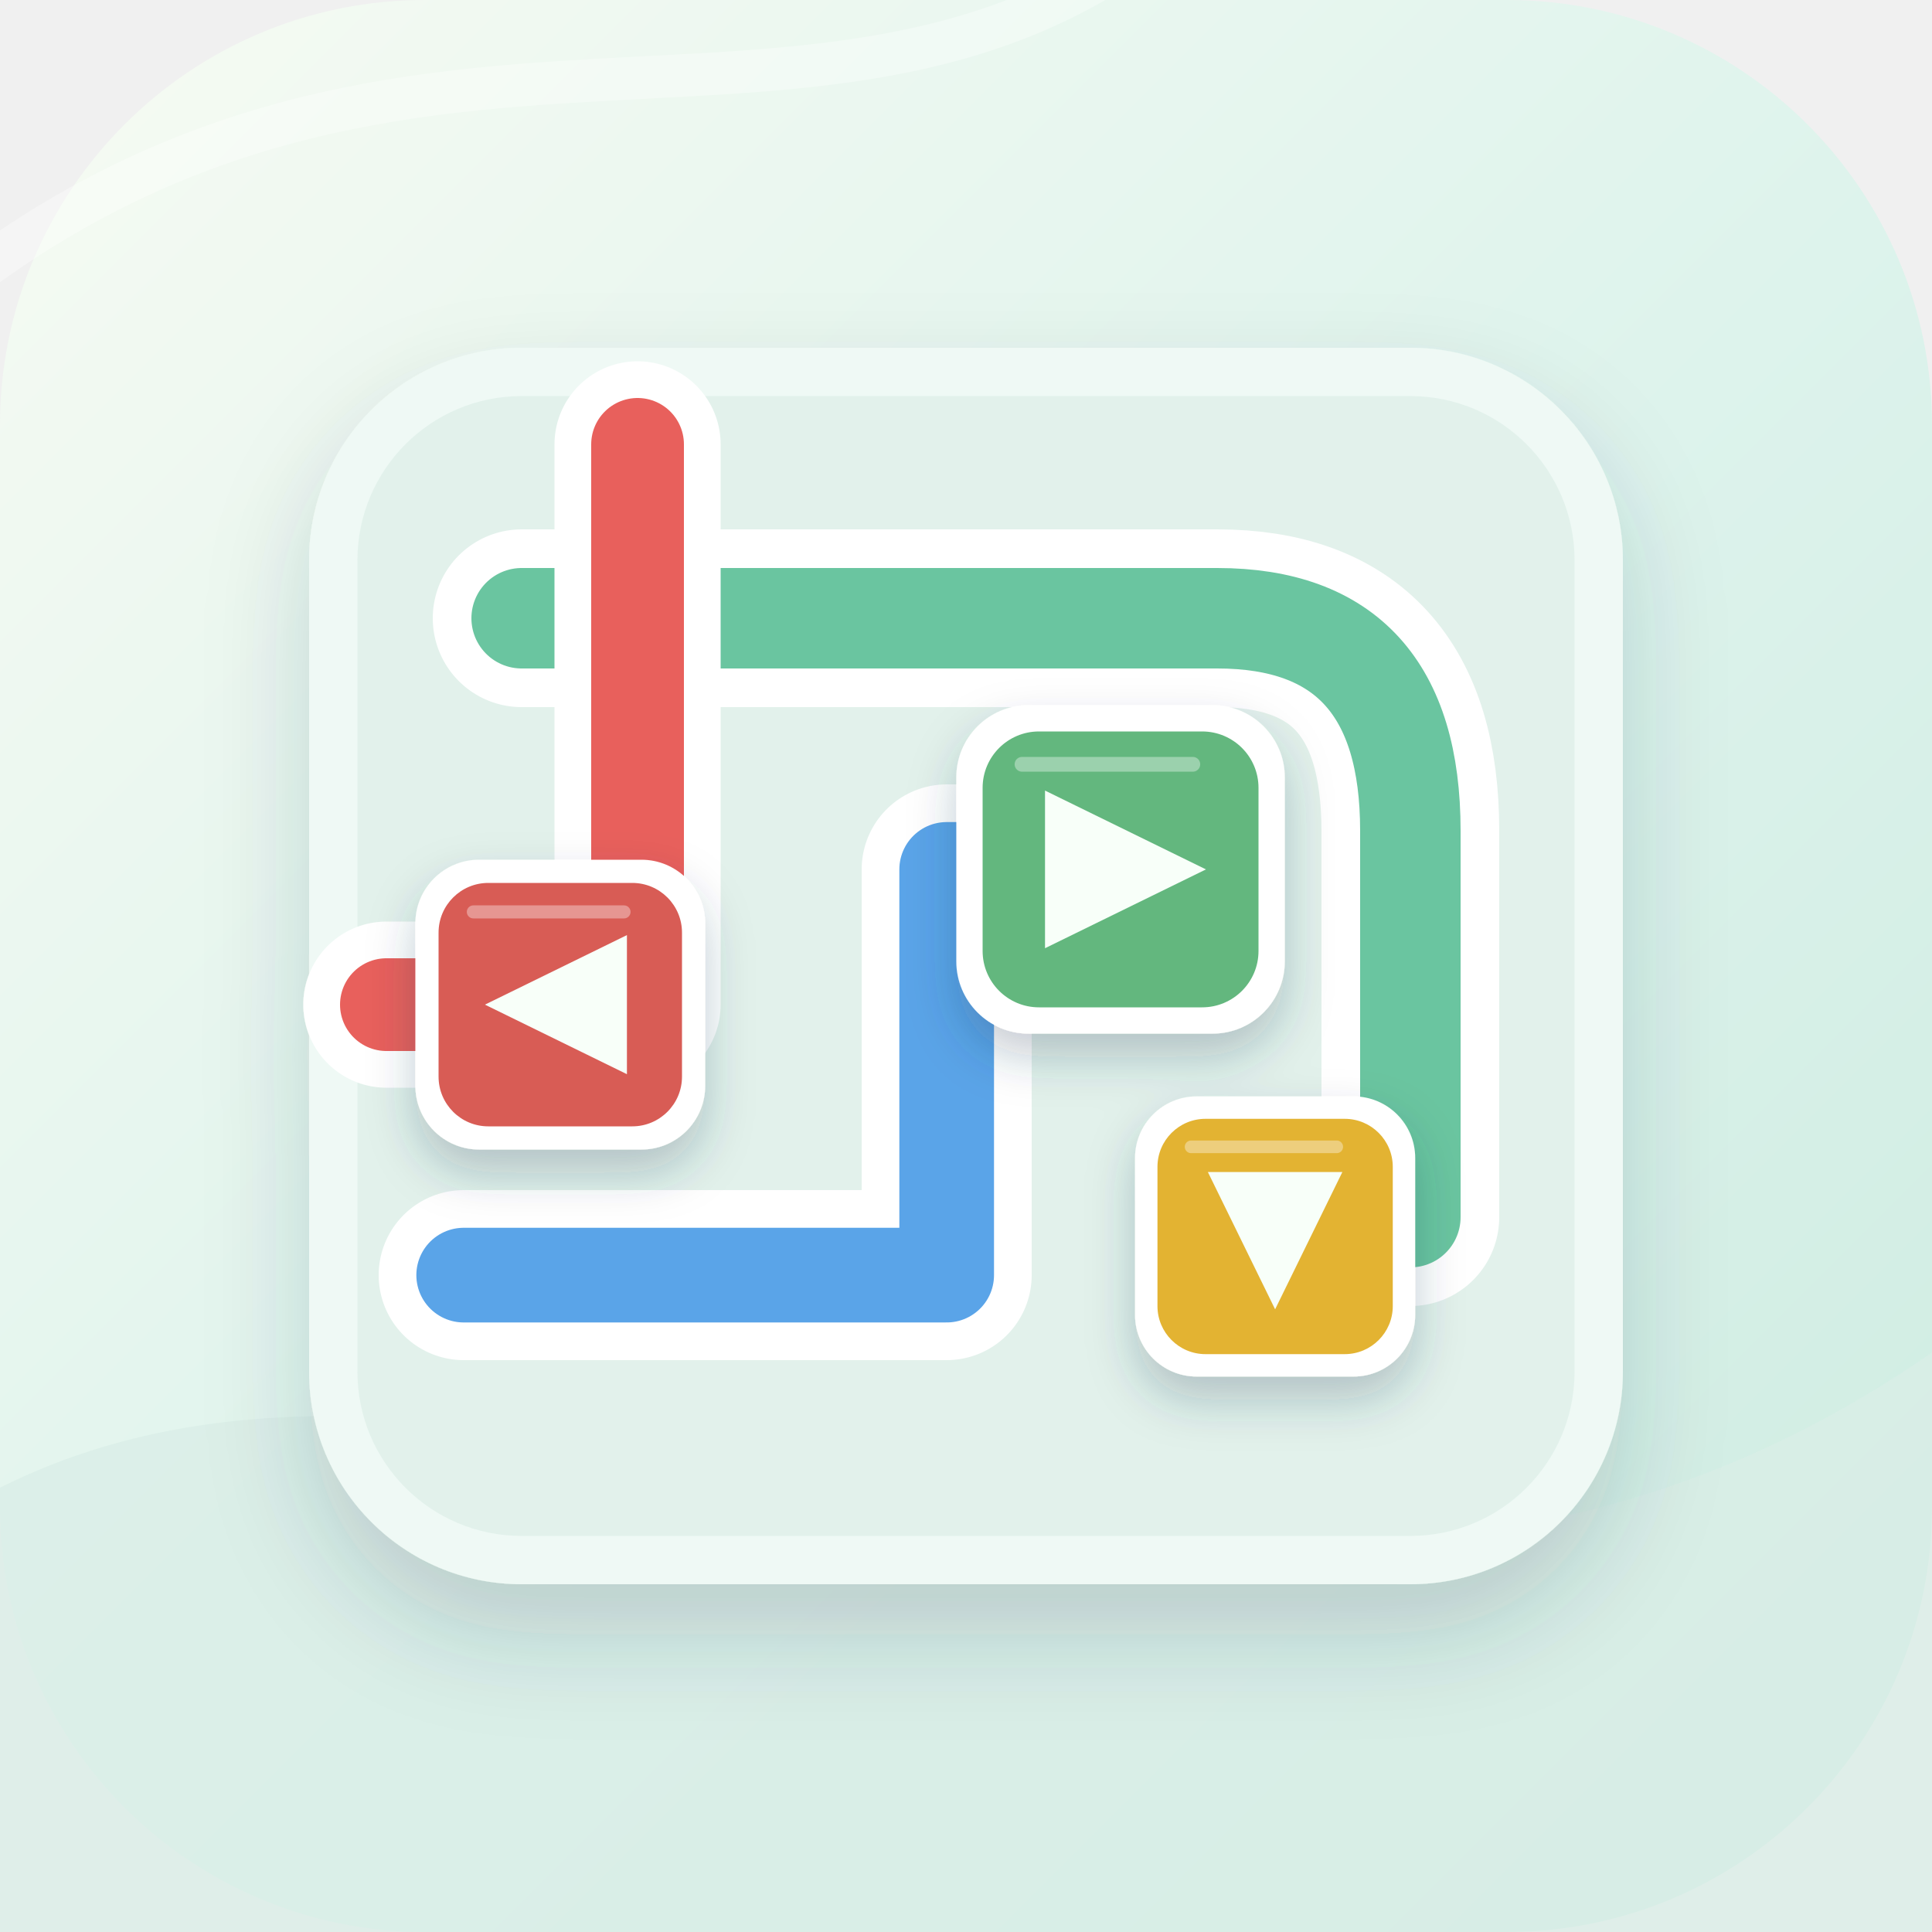
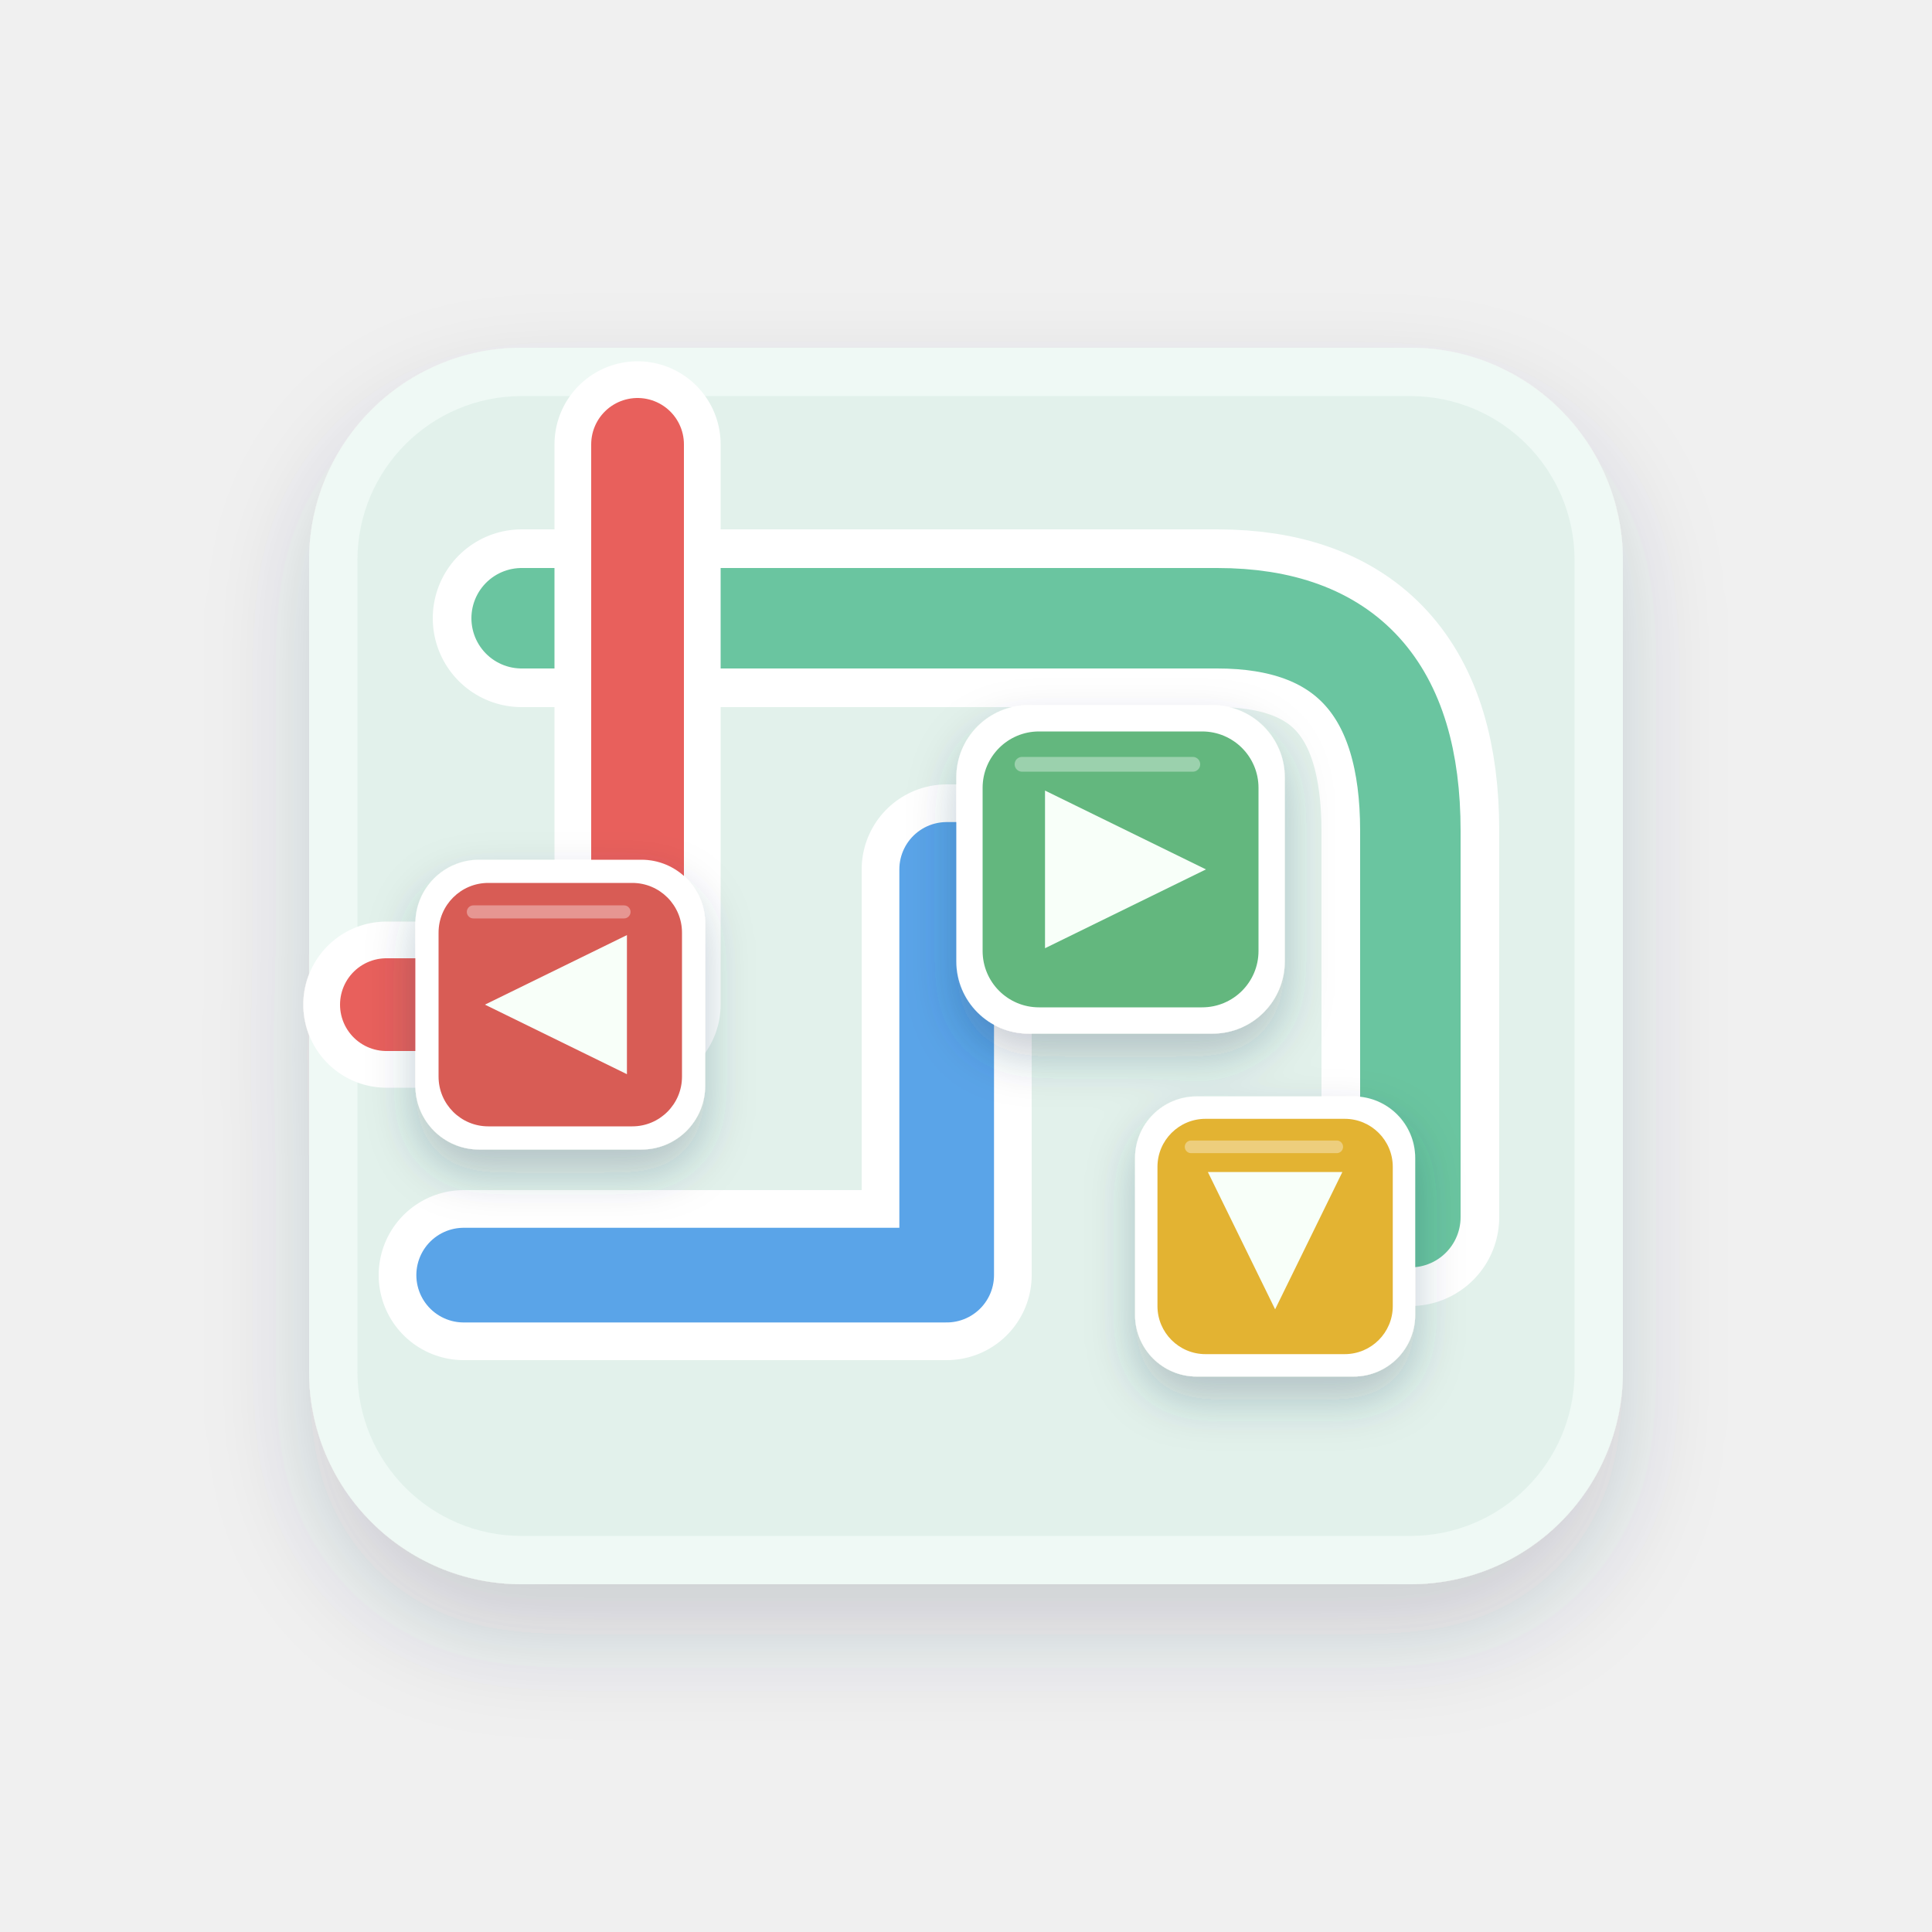
<svg xmlns="http://www.w3.org/2000/svg" width="1024" height="1024" viewBox="0 0 1024 1024">
  <defs>
    <linearGradient id="iconBg" x1="0" x2="1" y1="0" y2="1">
      <stop offset="0" stop-color="#F7FBF3" />
      <stop offset=".54" stop-color="#DDF3EC" />
      <stop offset="1" stop-color="#CDEBE0" />
    </linearGradient>
    <filter id="softShadow" x="-20%" y="-20%" width="140%" height="150%">
      <feDropShadow dx="0" dy="26.624" stdDeviation="26.624" flood-color="#274157" flood-opacity=".18" />
    </filter>
    <filter id="tileShadow" x="-25%" y="-25%" width="150%" height="150%">
      <feDropShadow dx="0" dy="12.288" stdDeviation="12.288" flood-color="#24435B" flood-opacity=".25" />
    </filter>
  </defs>
-   <rect width="1024" height="1024" rx="225.28" fill="url(#iconBg)" />
-   <path d="M0 788.48 C286.72 645.12 655.36 972.8 1024 716.8 L1024 1024 L0 1024Z" fill="#D9EEE7" opacity=".75" />
-   <path d="M-81.92 204.8 C184.32 -61.44 430.08 122.88 624.64 -40.96" stroke="#ffffff" stroke-width="22.528" opacity=".32" fill="none" />
  <g filter="url(#softShadow)">
    <rect x="163.84" y="184.32" width="696.32" height="655.36" rx="112.64" fill="#EFF9F5" />
    <rect x="189.44" y="209.92" width="645.12" height="604.16" rx="87.04" fill="#DDEFE8" opacity=".72" />
    <path d="M276.48 327.68 H645.12 Q747.52 327.68 747.52 440.32 V645.12" stroke="#ffffff" stroke-width="94.208" stroke-linecap="round" stroke-linejoin="round" fill="none" />
    <path d="M276.48 327.68 H645.12 Q747.52 327.68 747.52 440.32 V645.12" stroke="#6BC5A0" stroke-width="53.248" stroke-linecap="round" stroke-linejoin="round" fill="none" />
    <path d="M245.76 675.84 H501.76 V460.8 H624.64" stroke="#ffffff" stroke-width="90.112" stroke-linecap="round" stroke-linejoin="round" fill="none" />
    <path d="M245.76 675.84 H501.76 V460.8 H624.64" stroke="#5AA4E8" stroke-width="50.176" stroke-linecap="round" stroke-linejoin="round" fill="none" />
    <path d="M337.92 235.52 V532.48 H204.8" stroke="#ffffff" stroke-width="88.064" stroke-linecap="round" stroke-linejoin="round" fill="none" />
    <path d="M337.92 235.52 V532.48 H204.8" stroke="#E8615B" stroke-width="49.152" stroke-linecap="round" stroke-linejoin="round" fill="none" />
  </g>
  <g filter="url(#tileShadow)">
    <g>
      <rect x="506.88" y="373.76" width="174.08" height="174.08" rx="38.298" fill="#ffffff" />
      <rect x="520.806" y="387.686" width="146.227" height="146.227" rx="29.872" fill="#63B77E" />
      <polygon points="553.882,419.021 639.181,460.8 553.882,502.579" fill="#F8FFF9" />
      <path d="M541.696 405.094 H632.218" stroke="#ffffff" stroke-width="7.834" opacity=".36" stroke-linecap="round" />
    </g>
    <g>
      <rect x="220.16" y="455.68" width="153.6" height="153.6" rx="33.792" fill="#ffffff" />
      <rect x="232.448" y="467.968" width="129.024" height="129.024" rx="26.358" fill="#D85B55" />
      <polygon points="332.288,495.616 257.024,532.48 332.288,569.344" fill="#F8FFF9" />
      <path d="M250.88 483.328 H330.752" stroke="#ffffff" stroke-width="6.912" opacity=".36" stroke-linecap="round" />
    </g>
    <g>
      <rect x="601.6" y="581.12" width="148.48" height="148.48" rx="32.666" fill="#ffffff" />
      <rect x="613.478" y="592.998" width="124.723" height="124.723" rx="25.479" fill="#E3B333" />
      <polygon points="640.205,621.21 675.84,693.965 711.475,621.21" fill="#F8FFF9" />
      <path d="M631.296 607.846 H708.506" stroke="#ffffff" stroke-width="6.682" opacity=".36" stroke-linecap="round" />
    </g>
  </g>
</svg>
